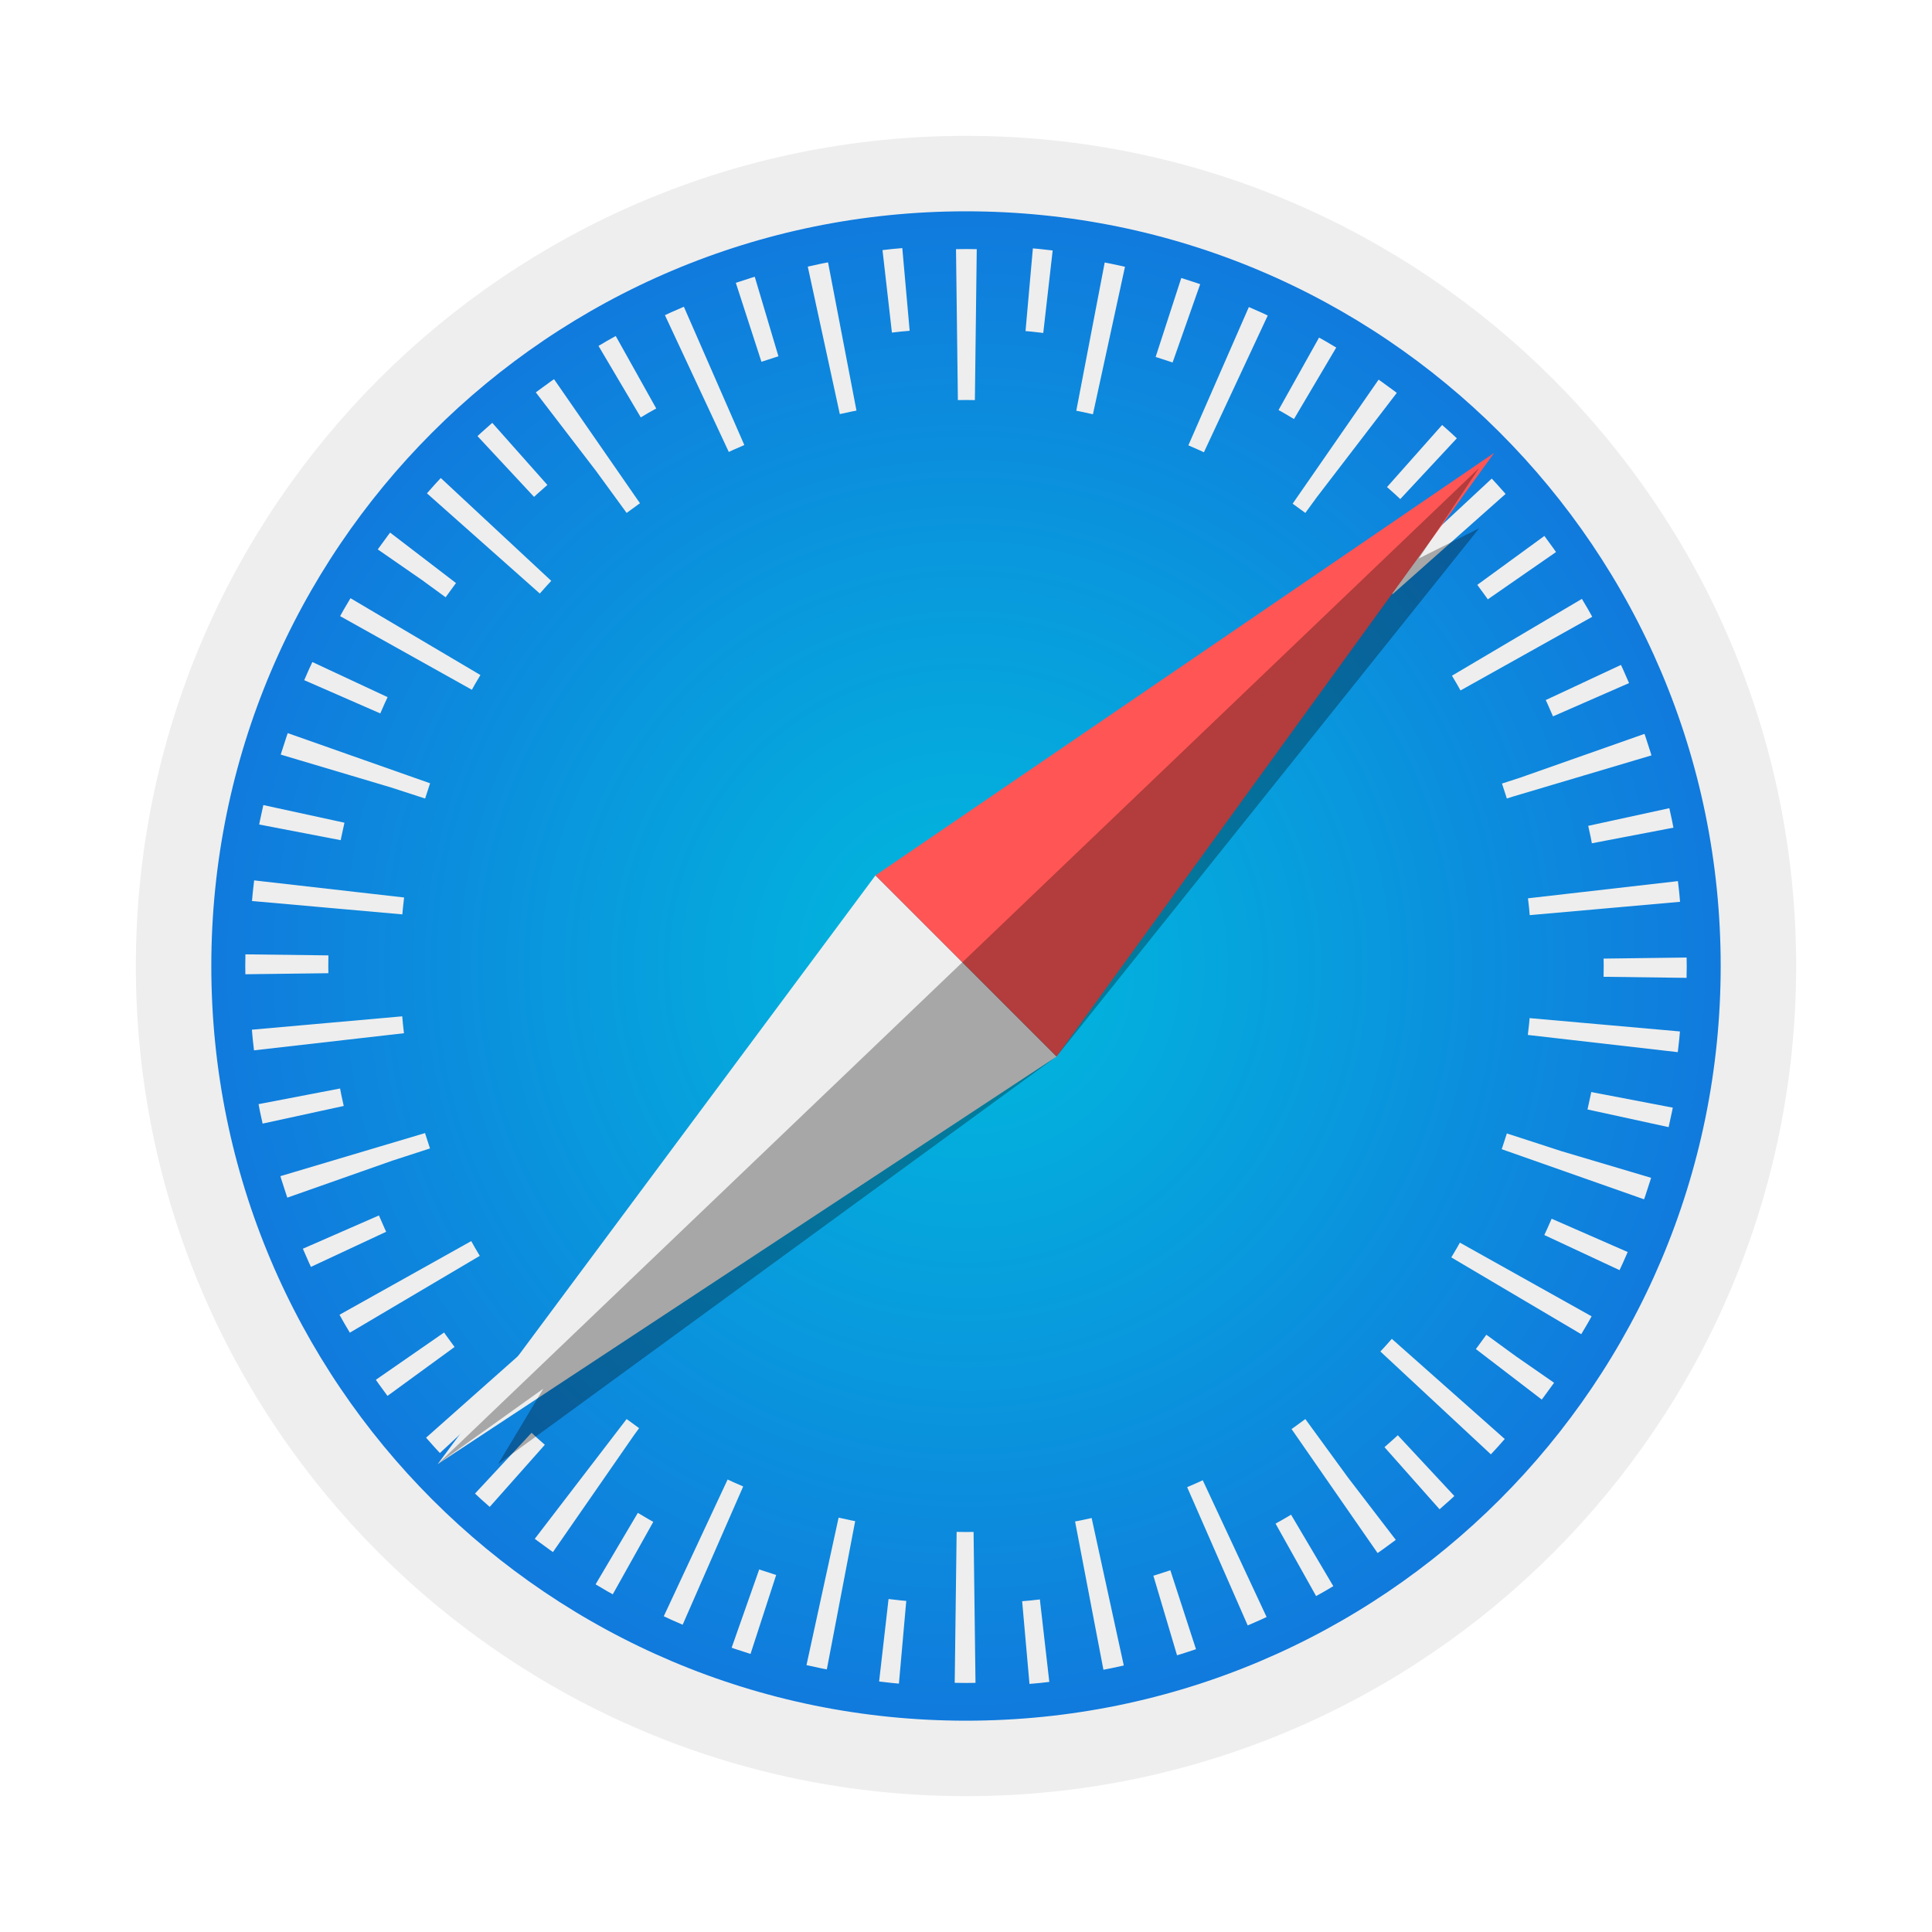
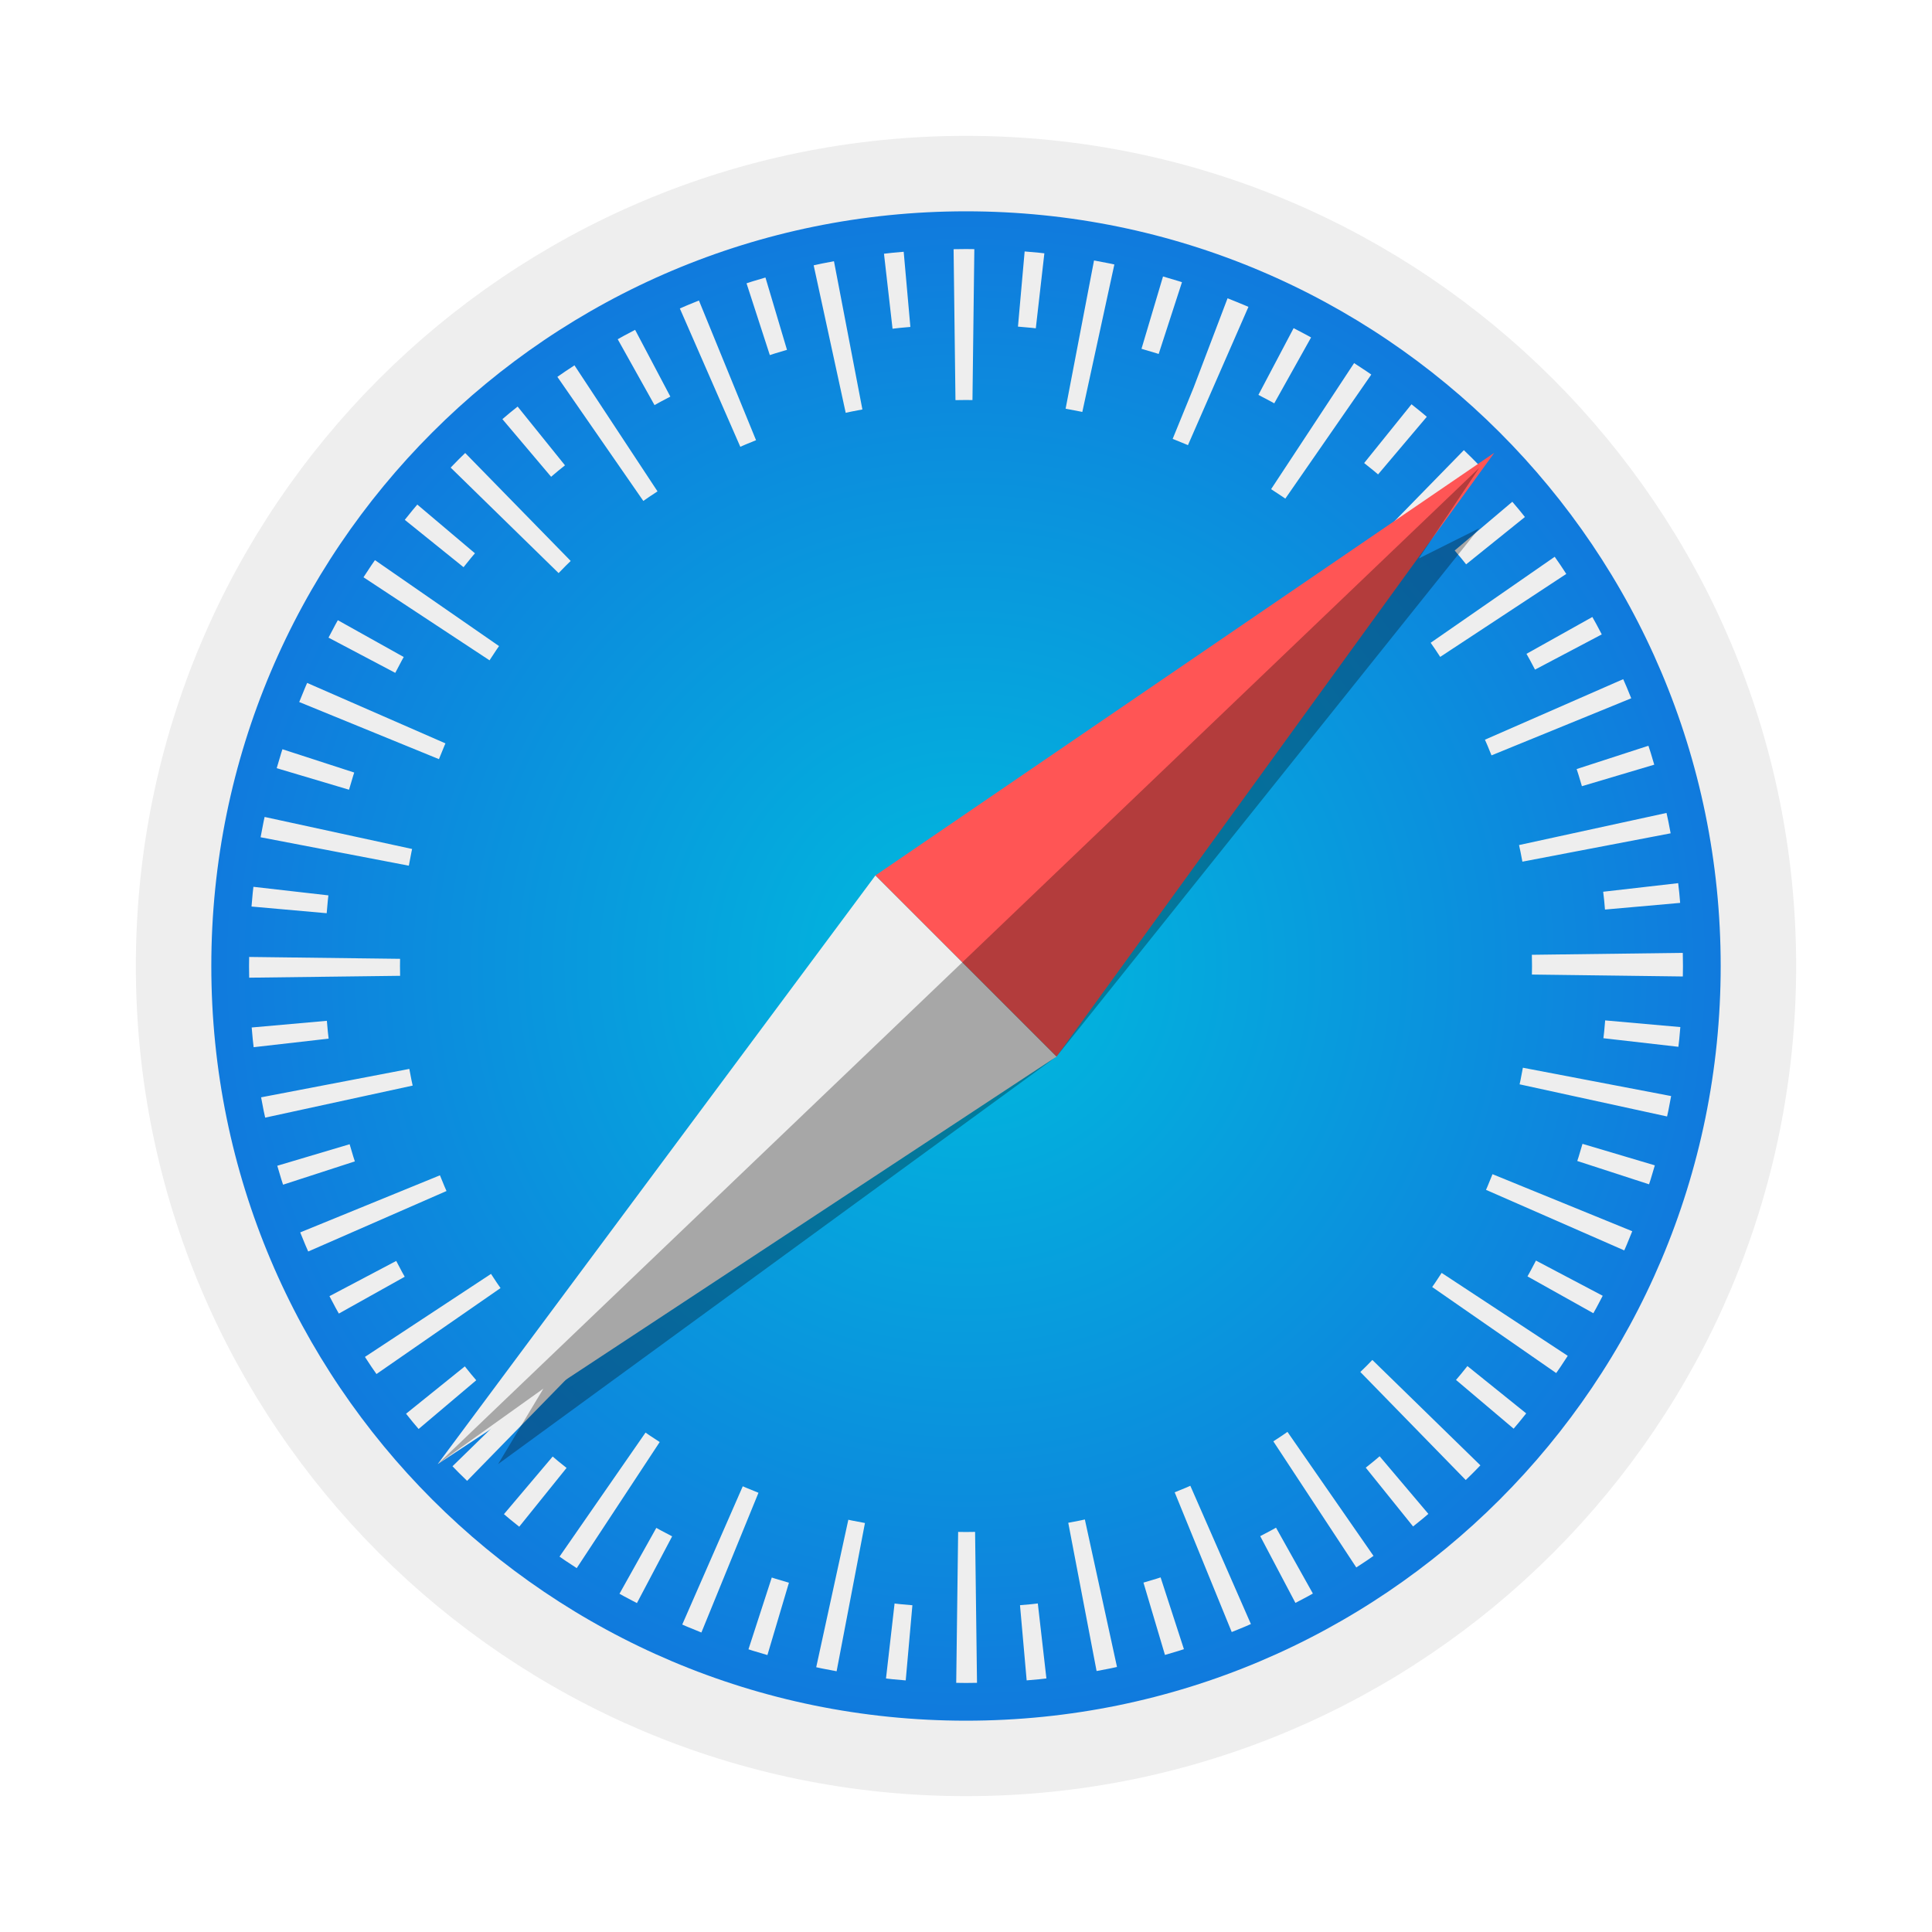
<svg xmlns="http://www.w3.org/2000/svg" aria-label="Safari" role="img" viewBox="0 0 512 512">
  <path d="m0 0H512V512H0" fill="#fff" />
  <radialGradient id="a">
    <stop stop-color="#0bd" offset="0" />
    <stop offset="1" stop-color="#17d" />
  </radialGradient>
  <g transform="matrix(4 0 0 4 256 256)">
    <g stroke="#eee" fill="none">
      <circle r="52.5" fill="url(#a)" stroke-width="5" />
-       <circle r="45" stroke-dasharray="1.25 8.175" stroke-dashoffset=".5" stroke-width="5.5" />
-       <circle r="42.5" stroke-dasharray="1.25 7.65" stroke-dashoffset="5" stroke-width="10" />
+       <circle r="45" stroke-dasharray="1.25 7.58" stroke-dashoffset="5" stroke-width="5" />
+       <circle r="42.5" stroke-dasharray="1.25 7.09" stroke-dashoffset=".62" stroke-width="10" />
    </g>
    <path d="M6 6l-12-12l-29 39" fill="#eee" />
    <path d="M6 6l-12-12l41-28" fill="#f55" />
    <path opacity=".3" d="M-35 33l7-5-3 5 37-27 28-35-4 2 4-6" />
  </g>
</svg>
